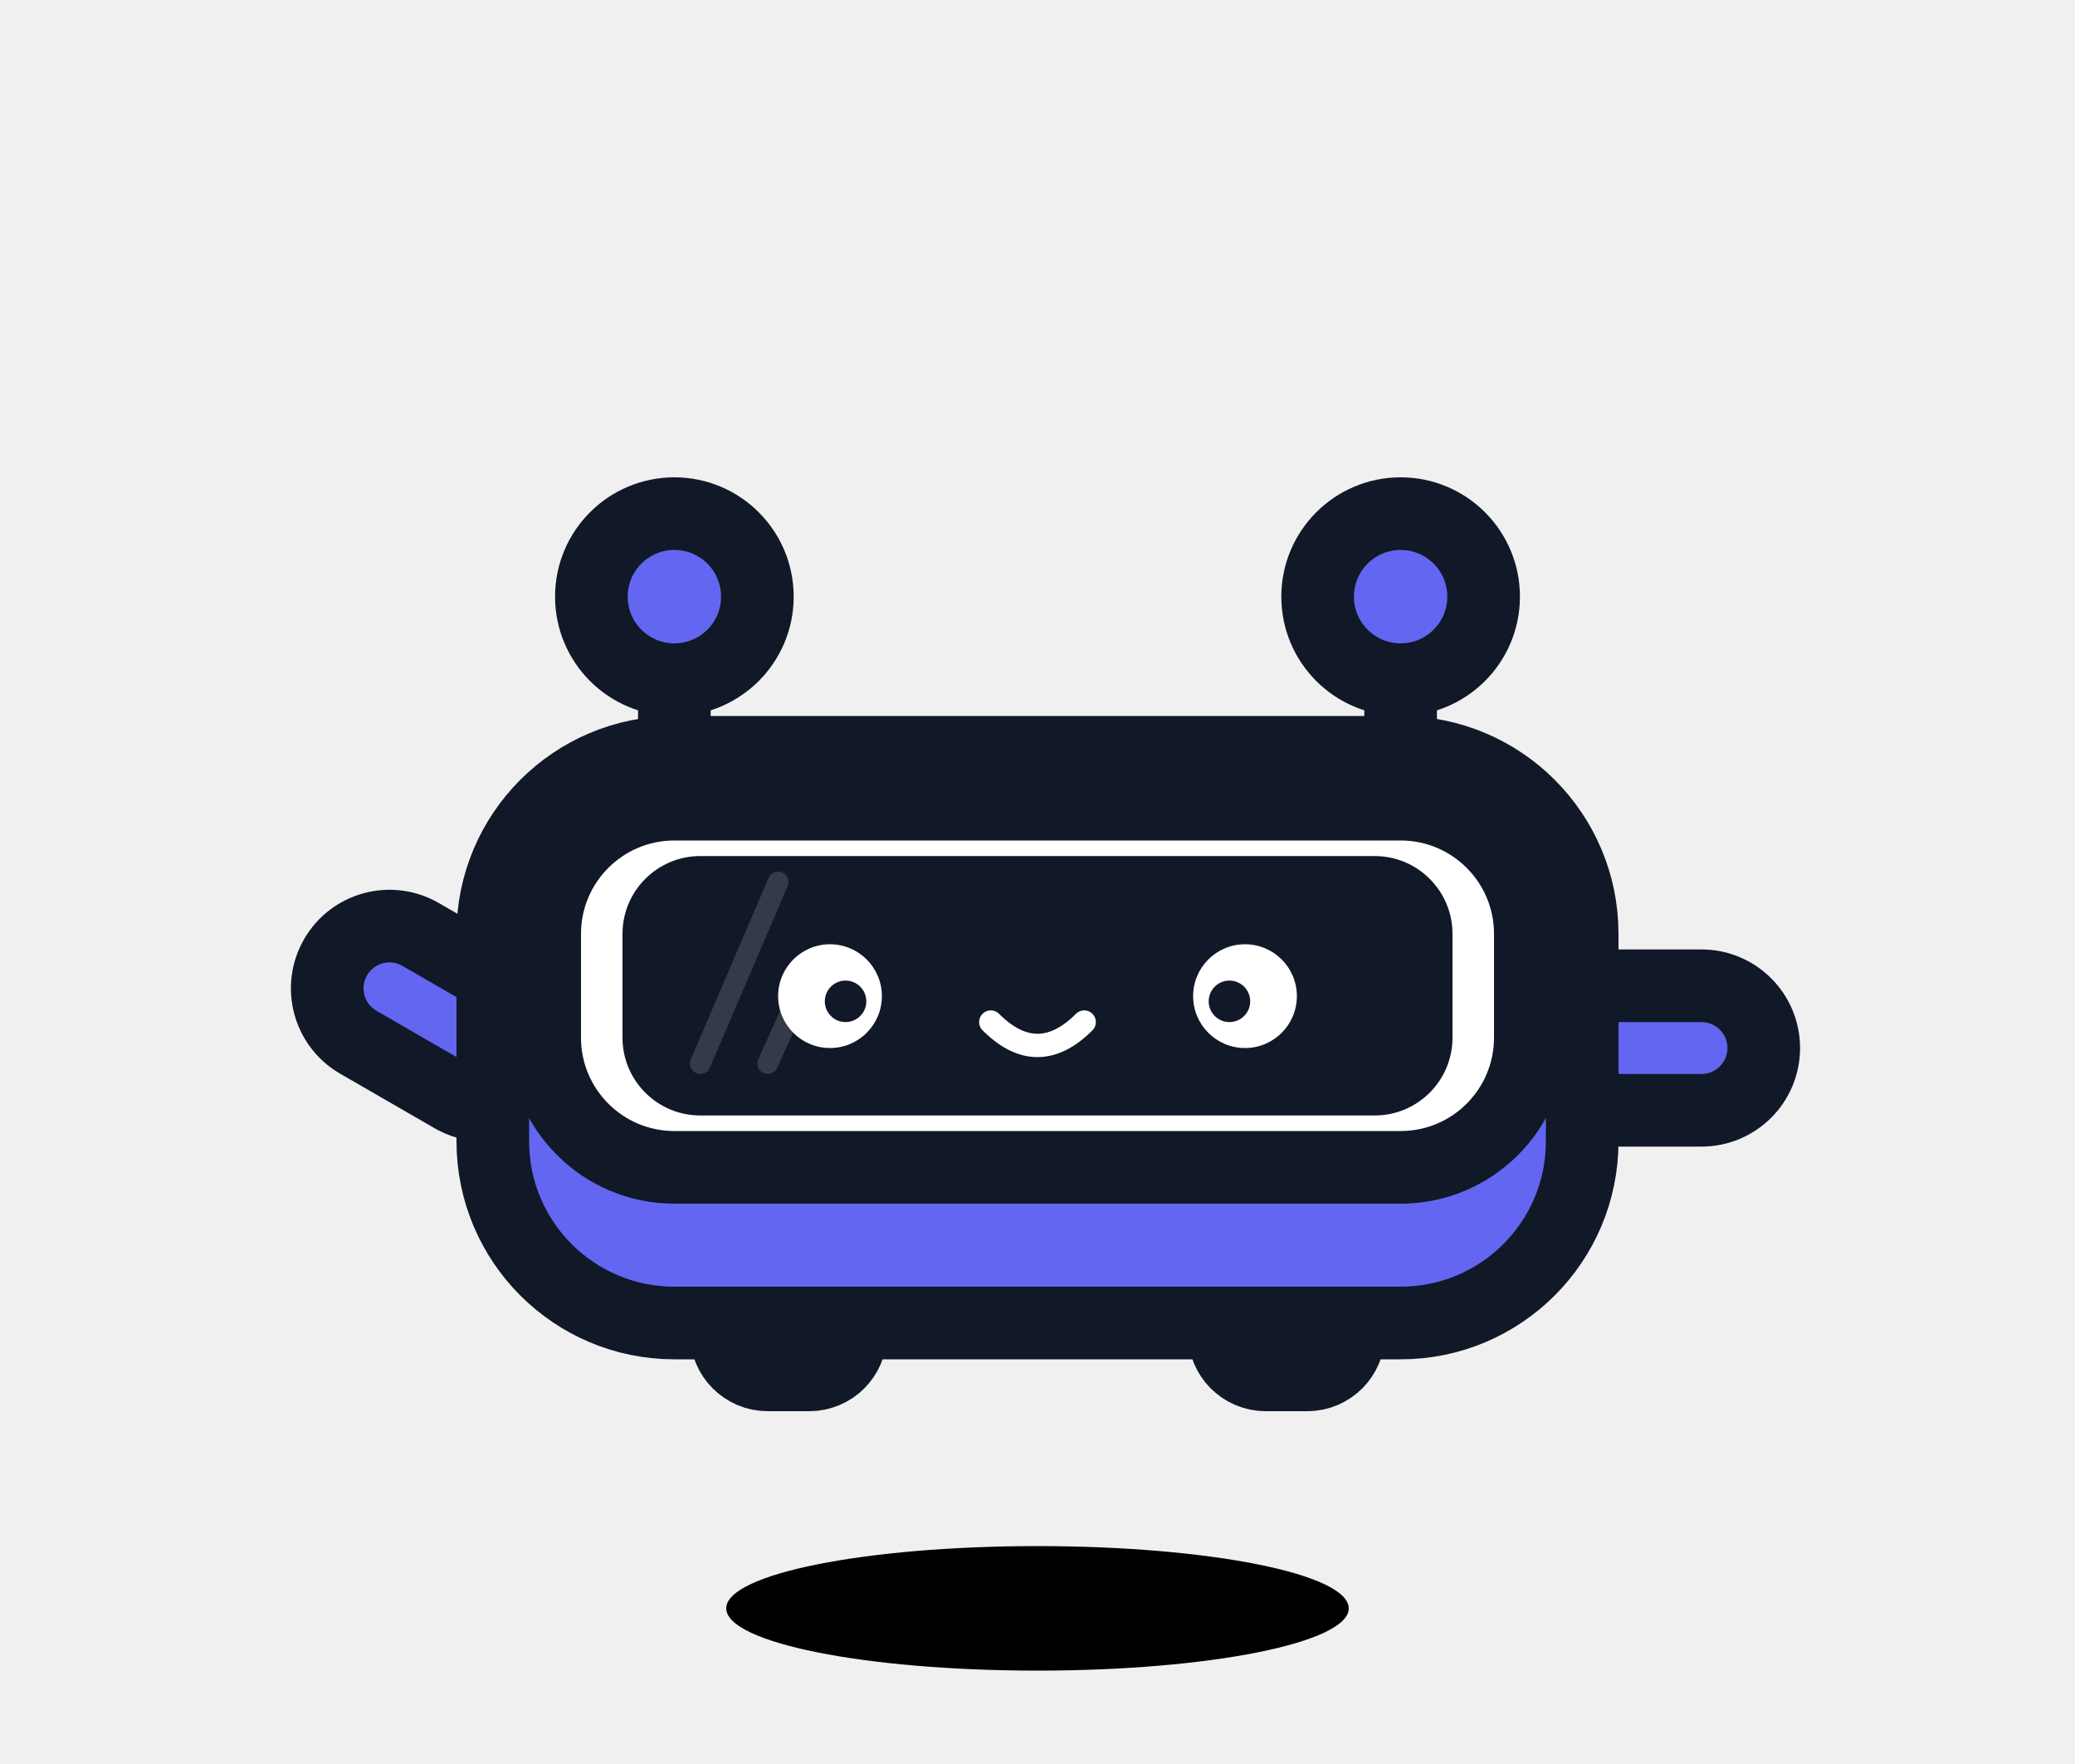
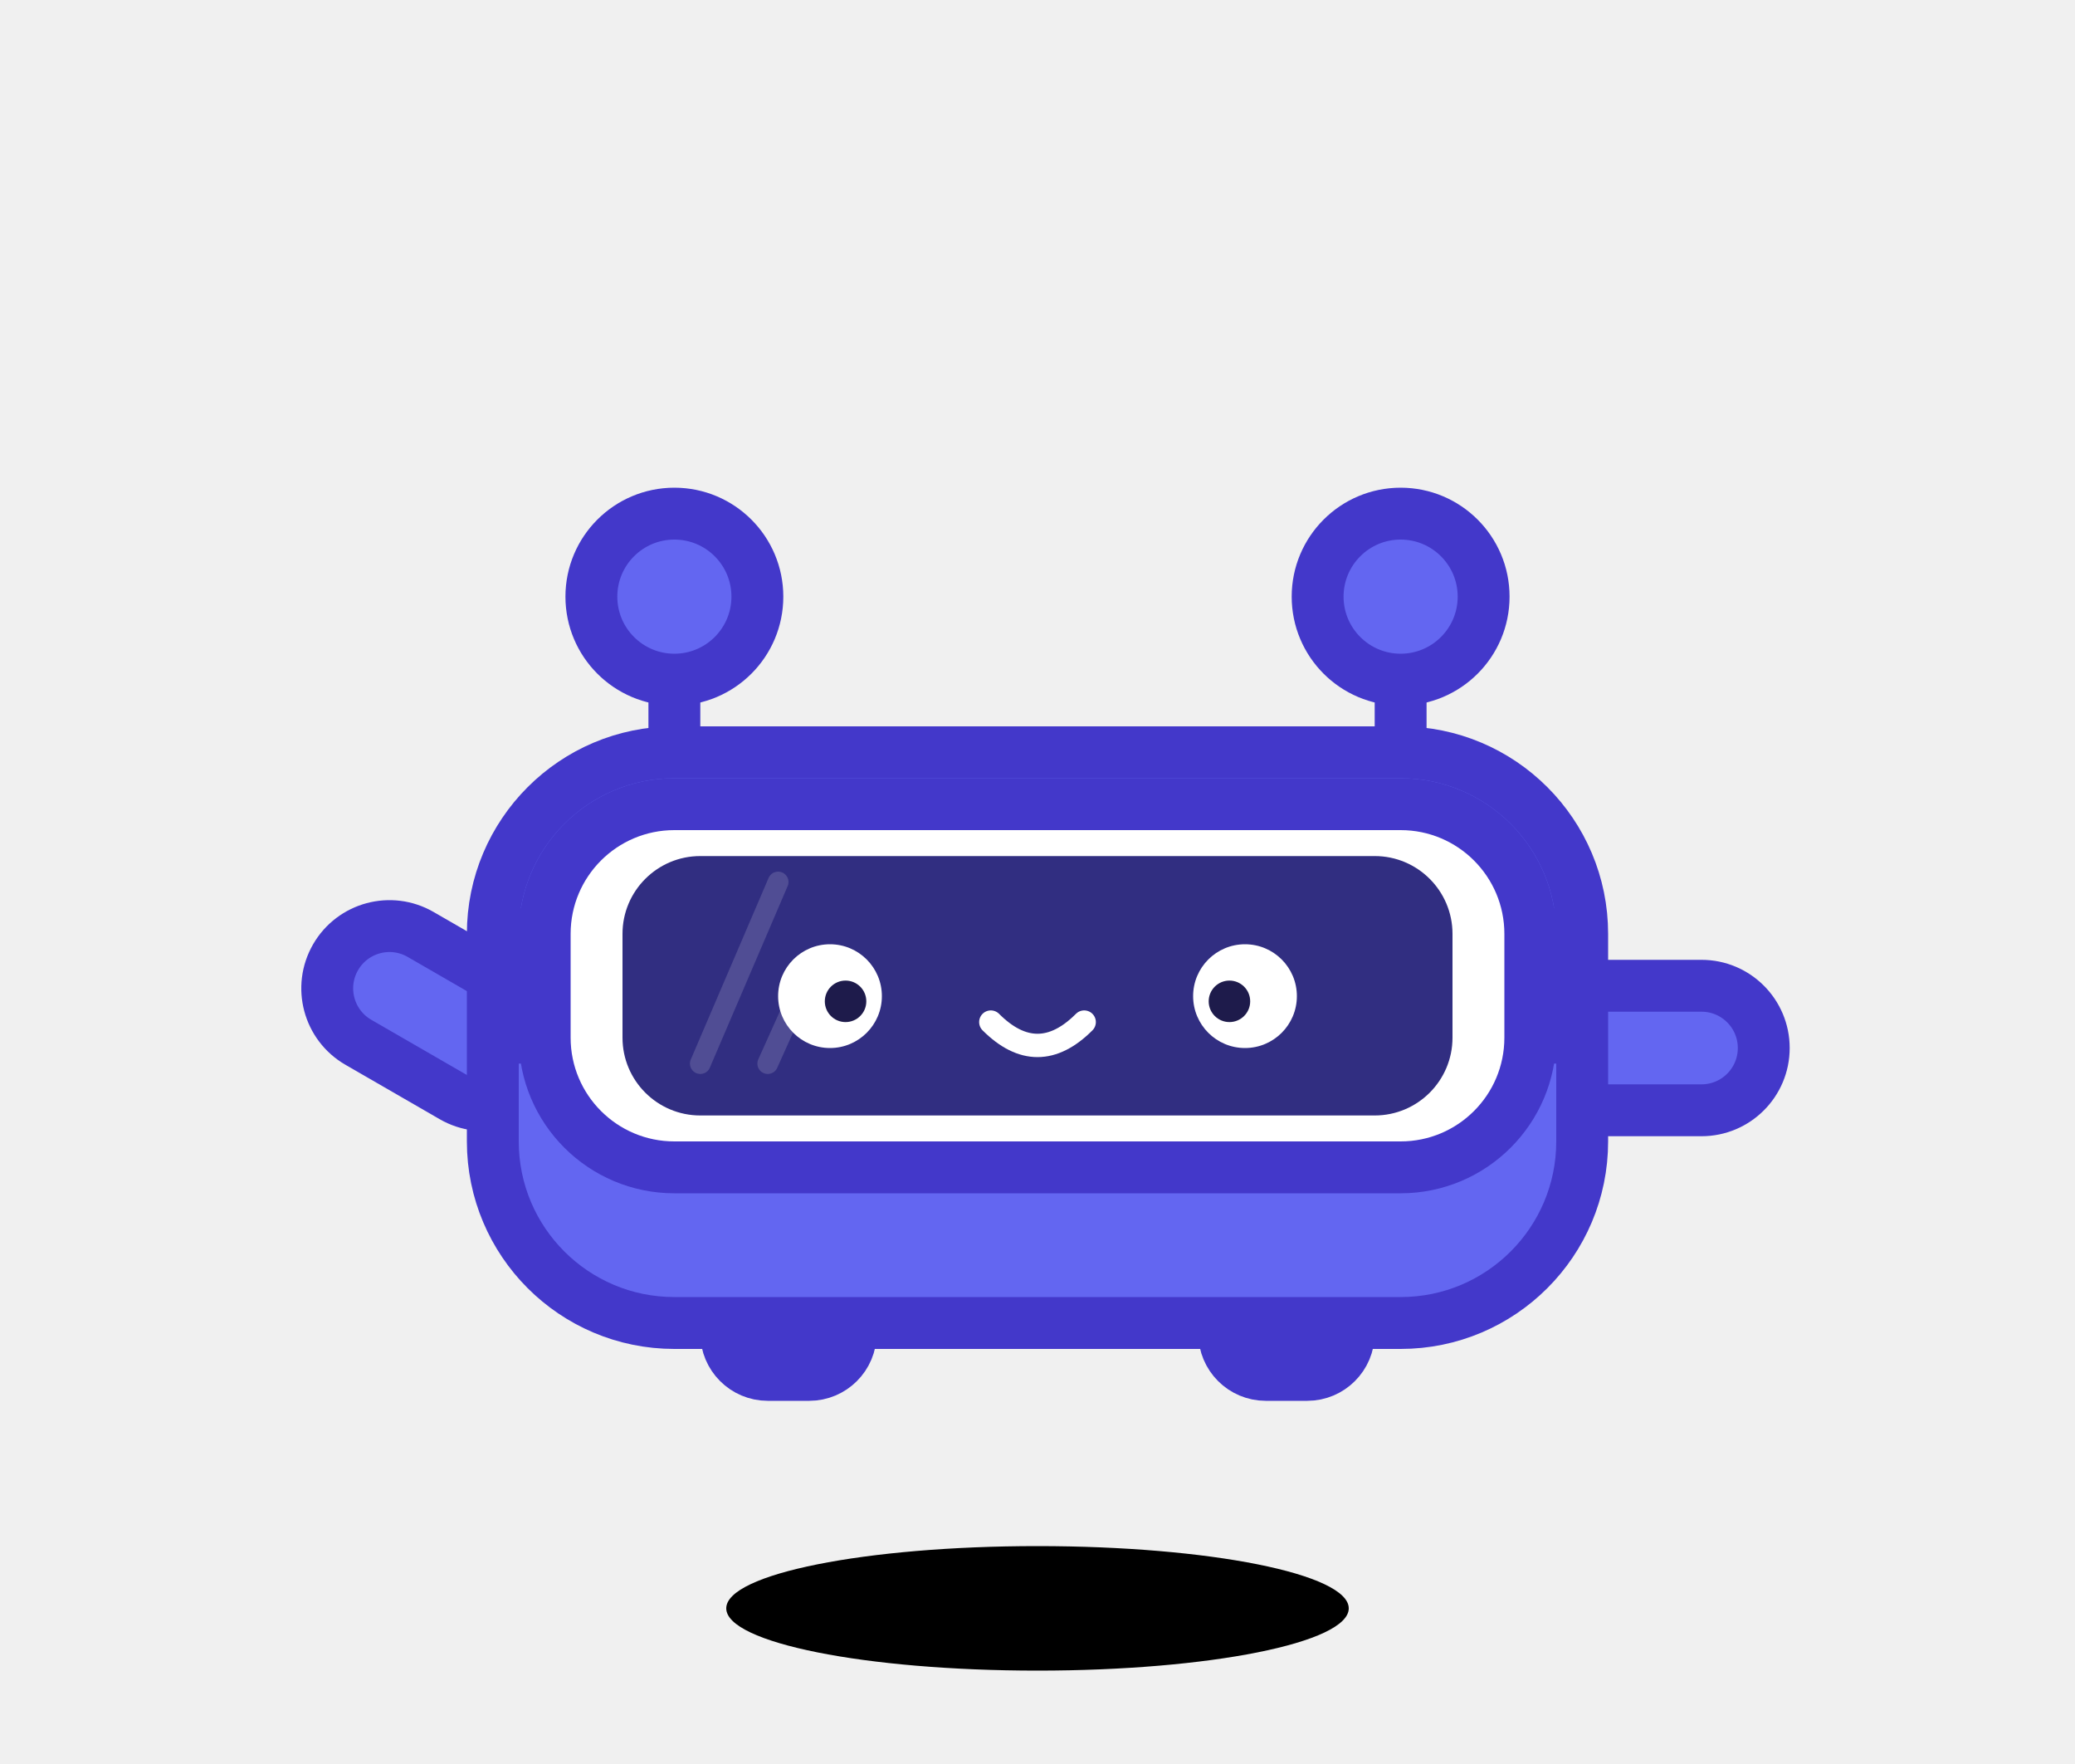
<svg xmlns="http://www.w3.org/2000/svg" viewBox="0 0 400 340" width="320" height="272">
  <defs>
    <style>
      @keyframes float {
        0%, 100% { transform: translateY(0); }
        50%      { transform: translateY(-20px); }
      }
      @keyframes shadowScale {
        0%, 100% { transform: scaleX(1);   opacity: 0.3; }
        50%      { transform: scaleX(0.7); opacity: 0.15; }
      }
      @keyframes blink {
        0%, 94%, 98%, 100% { transform: scaleY(1); }
        96%                { transform: scaleY(0.1); }
      }
      @keyframes wave {
        0%, 100% { transform: rotate(-20deg); }
        50%      { transform: rotate(-60deg); }
      }
      @keyframes vrGlow {
        0%, 100% { filter: drop-shadow(0 0 4px #FFFFFF); opacity: 0.9; }
        50%      { filter: drop-shadow(0 0 12px #FFFFFF); opacity: 1; }
      }

      .bot       { animation: float 3s ease-in-out infinite; transform-origin: 200px 300px; }
      .shadow    { animation: shadowScale 3s ease-in-out infinite; transform-origin: 200px 310px; }
      .arm-wave  { animation: wave 0.8s ease-in-out infinite; transform-origin: 305px 202px; }
      .eye-l     { animation: blink 3.5s ease-in-out infinite;      transform-origin: 160px 192px; }
      .eye-r     { animation: blink 3.5s ease-in-out infinite 0.08s; transform-origin: 240px 192px; }
      .vr-glow   { animation: vrGlow 2s ease-in-out infinite; }
    </style>
  </defs>
  <ellipse class="shadow" cx="200" cy="310" rx="60" ry="12" fill="#000000" />
  <g class="bot">
-     <g stroke="#111827" stroke-width="14" stroke-linejoin="round" stroke-linecap="round">
+     <g stroke="#4338CA" stroke-width="10" stroke-linejoin="round" stroke-linecap="round">
      <line x1="130" y1="120" x2="130" y2="150" />
      <line x1="270" y1="120" x2="270" y2="150" />
      <rect x="60" y="190" width="45" height="24" rx="12" fill="#6366F1" transform="rotate(30, 95, 202)" />
      <g class="arm-wave">
        <rect x="295" y="190" width="45" height="24" rx="12" fill="#6366F1" />
      </g>
      <rect x="140" y="245" width="24" height="20" rx="8" fill="#6366F1" />
      <rect x="236" y="245" width="24" height="20" rx="8" fill="#6366F1" />
      <rect x="95" y="145" width="210" height="110" rx="35" fill="#6366F1" />
      <circle cx="130" cy="115" r="16" fill="#6366F1" />
      <circle cx="270" cy="115" r="16" fill="#6366F1" />
-       <rect x="95" y="175" width="210" height="30" fill="#111827" stroke="none" />
+       <rect x="95" y="175" width="210" height="30" fill="#4338CA" stroke="none" />
      <rect x="105" y="155" width="190" height="70" rx="25" fill="#FFFFFF" />
    </g>
-     <rect x="120" y="165" width="160" height="50" rx="15" fill="#111827" />
+     <rect x="120" y="165" width="160" height="50" rx="15" fill="#312E81" />
    <path d="M 135 205 L 150 170" stroke="#FFFFFF" stroke-width="4" stroke-linecap="round" opacity="0.15" />
    <path d="M 148 205 L 157 185" stroke="#FFFFFF" stroke-width="4" stroke-linecap="round" opacity="0.15" />
    <g class="vr-glow">
      <g class="eye-l">
        <circle cx="160" cy="192" r="10" fill="#FFFFFF" />
-         <circle cx="163" cy="193" r="4" fill="#111827" />
+         <circle cx="163" cy="193" r="4" fill="#1E1B4B" />
      </g>
      <g class="eye-r">
        <circle cx="240" cy="192" r="10" fill="#FFFFFF" />
-         <circle cx="237" cy="193" r="4" fill="#111827" />
+         <circle cx="237" cy="193" r="4" fill="#1E1B4B" />
      </g>
      <path d="M 191 197 Q 200 206 209 197" fill="none" stroke="#FFFFFF" stroke-width="4.5" stroke-linecap="round" />
    </g>
  </g>
</svg>
